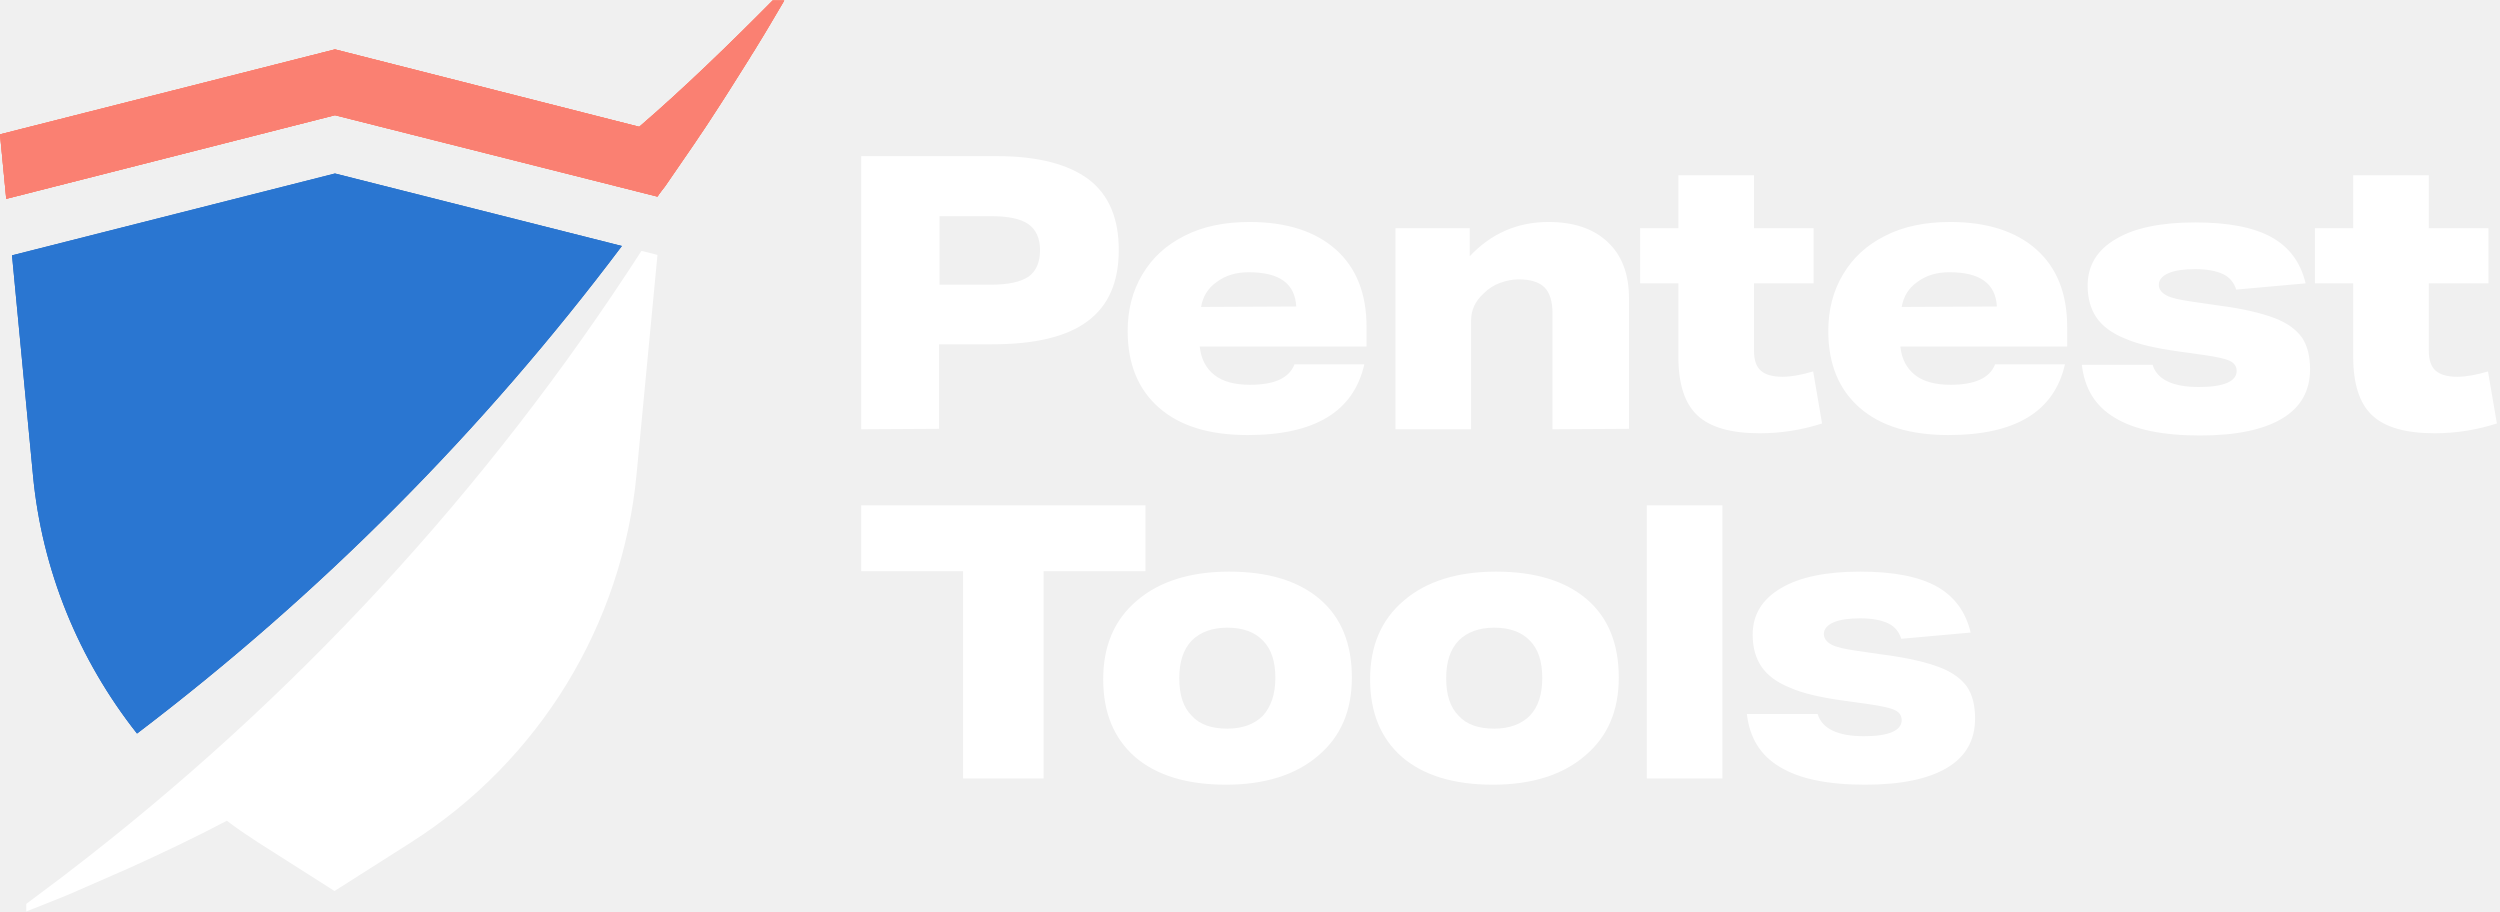
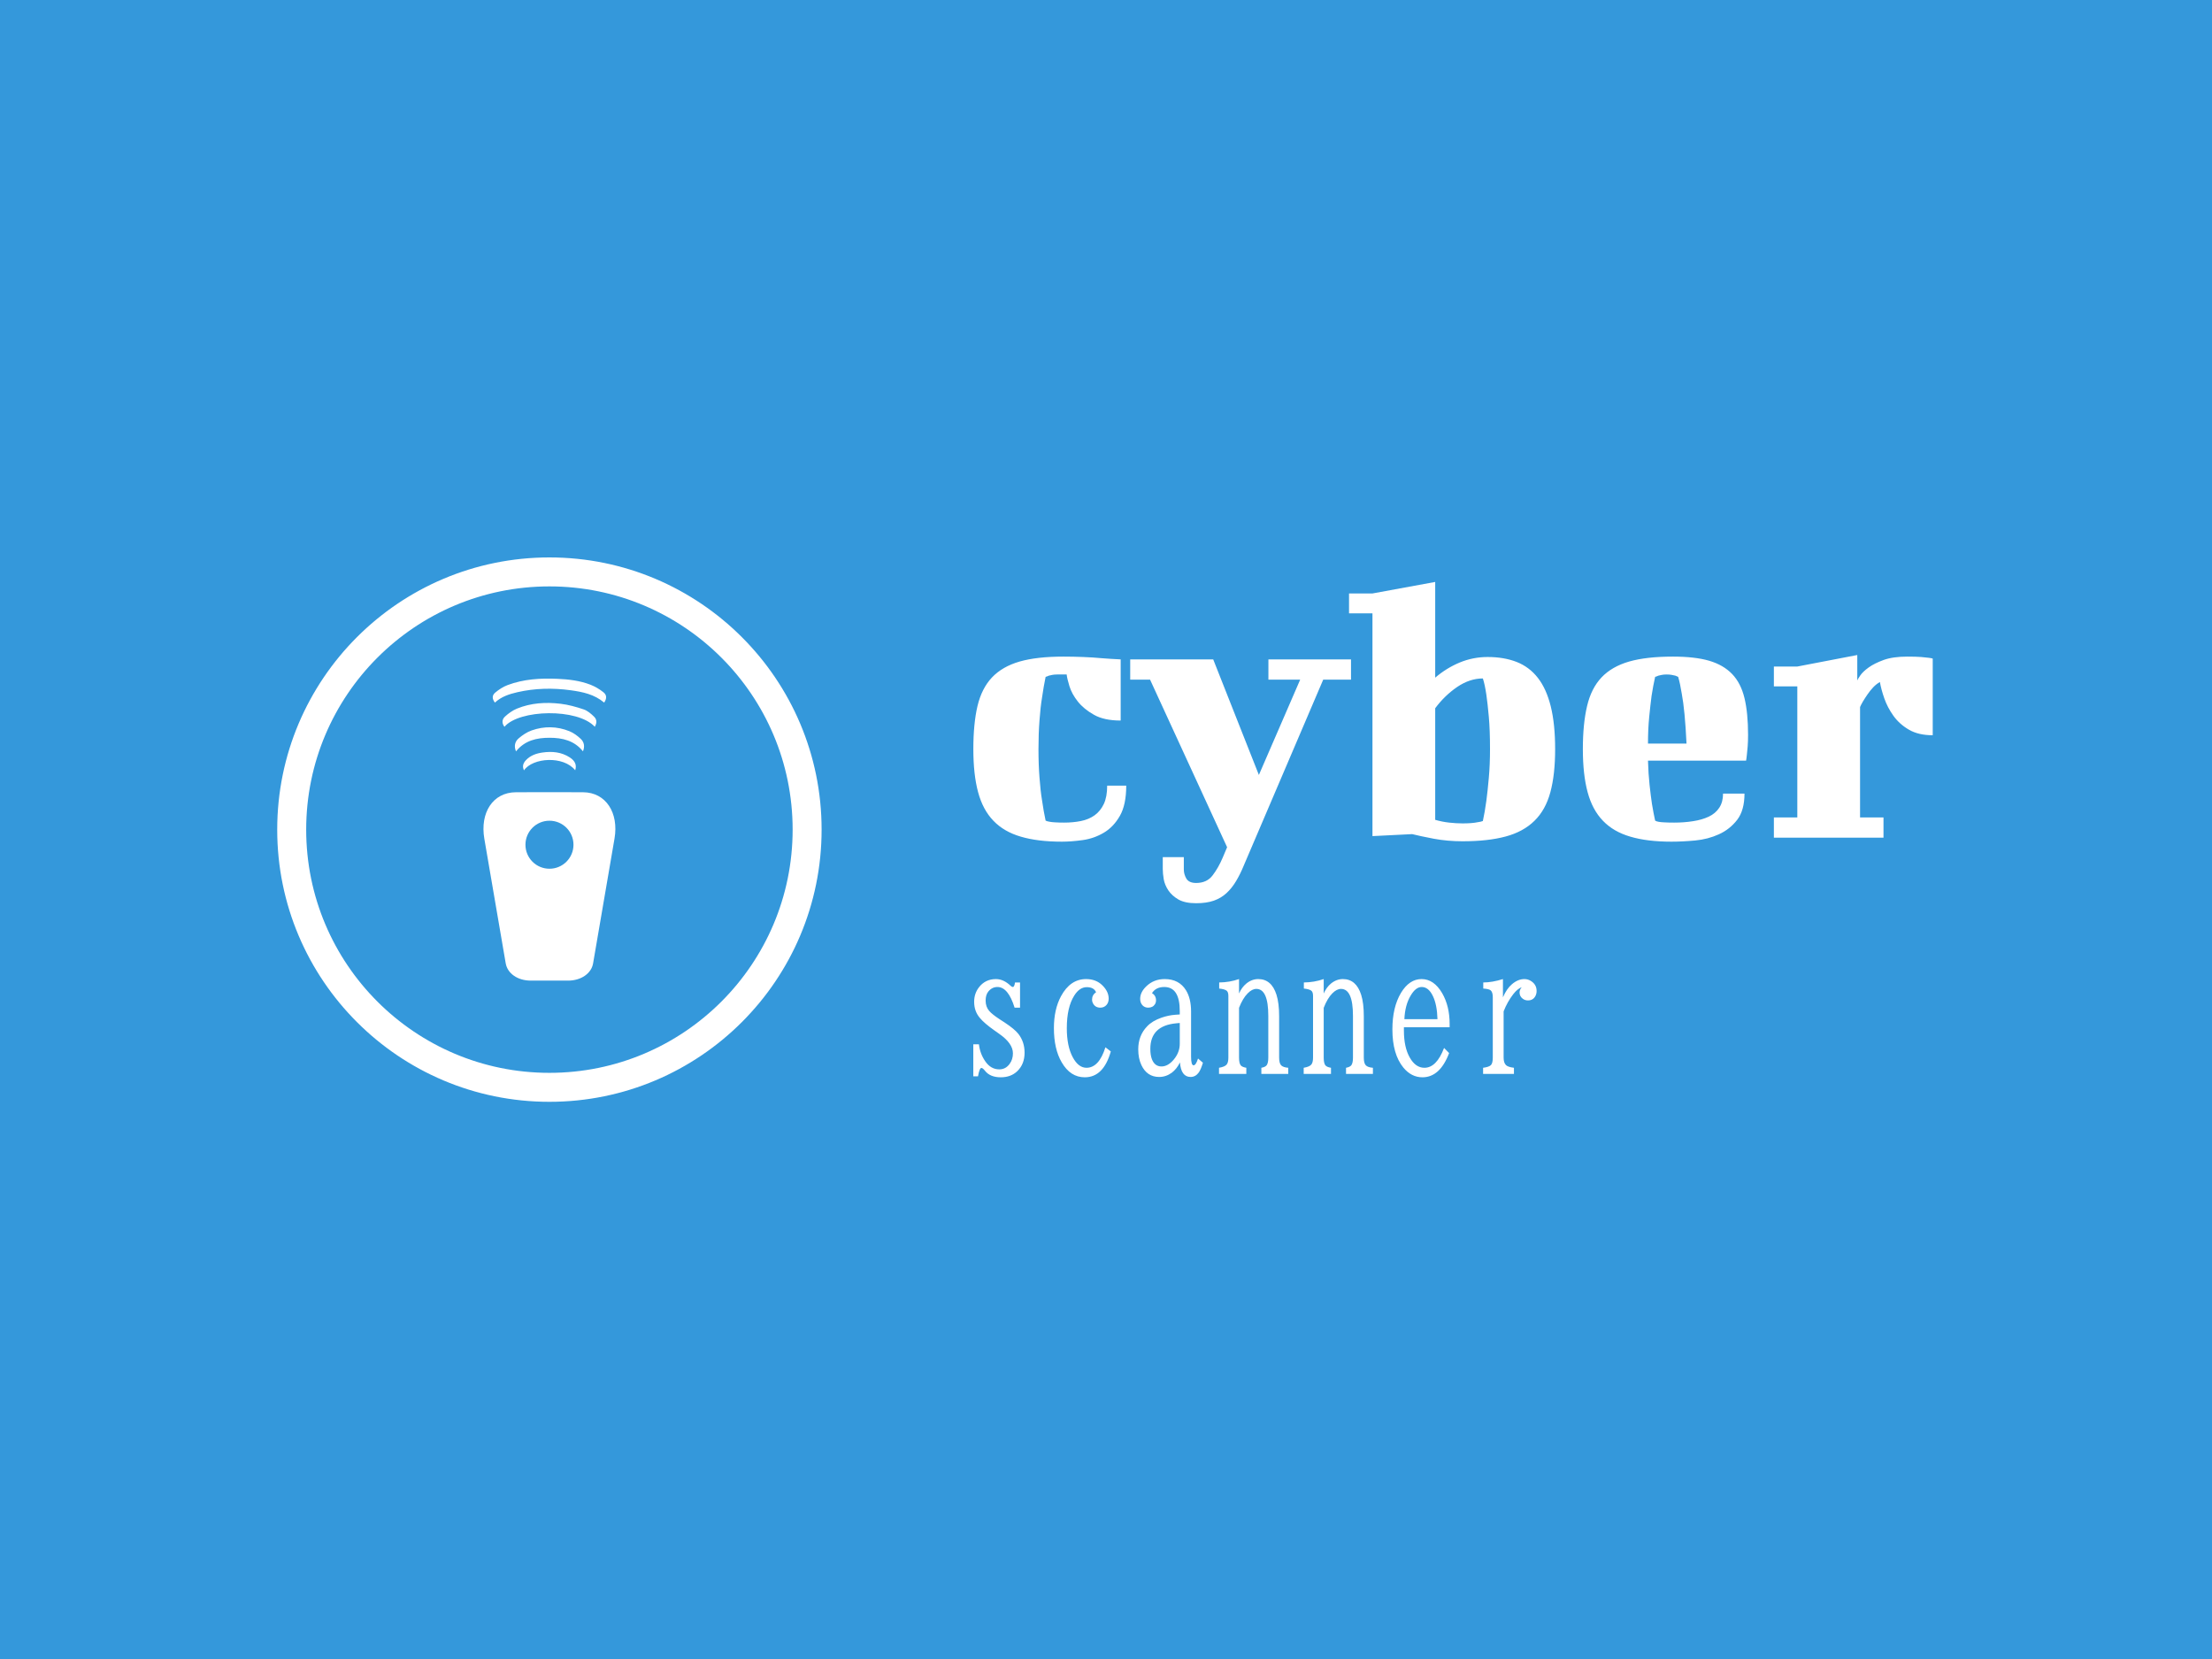
- <svg xmlns="http://www.w3.org/2000/svg" fill="none" viewBox="0 0 562 205">
-   <path fill="#fff" d="M427.4 143.6c-.5-1.6-1.5-2.8-3-3.5-1.5-.7-3.6-1.1-6.2-1.1s-4.6.3-6 .9c-1.4.6-2.2 1.5-2.2 2.6 0 1 .6 1.8 1.7 2.4 1.1.6 3 1 5.7 1.4l6.2.9c5.4.7 9.5 1.7 12.4 2.8 2.9 1.1 4.9 2.6 6.2 4.4 1.2 1.8 1.8 4.2 1.8 7.1 0 4.9-2.1 8.6-6.3 11.1-4.2 2.5-10.3 3.8-18.4 3.8-8.4 0-14.8-1.3-19.2-4-4.4-2.6-6.8-6.6-7.4-11.9h15.9c1 3.3 4.5 5 10.4 5 2.8 0 4.8-.3 6.3-.9 1.4-.6 2.2-1.5 2.2-2.7 0-1-.5-1.8-1.6-2.3-1.1-.5-3-.9-5.8-1.3l-5.7-.8c-5-.7-9.1-1.6-12-2.9-3-1.2-5.1-2.8-6.4-4.7-1.3-1.9-2-4.3-2-7.2 0-4.5 2.1-8 6.4-10.5 4.2-2.5 10.2-3.7 17.8-3.7 7.4 0 13.1 1.1 17.1 3.3 4 2.2 6.6 5.7 7.7 10.4l-15.6 1.4zM216.5 175v-46.6h-22.9v-14.8h63.9v14.8h-22.9V175h-18.1z" />
-   <path fill="#fff" d="M303.9 152.3c0 7.5-2.5 13.3-7.6 17.6-5 4.3-12 6.5-20.7 6.5-8.8 0-15.6-2.1-20.4-6.2-4.8-4.2-7.2-10-7.2-17.5s2.5-13.4 7.6-17.7c5-4.3 12-6.5 20.7-6.5 8.8 0 15.6 2.1 20.4 6.2 4.8 4.1 7.2 10 7.2 17.6zm-17.2.1c0-3.7-.9-6.5-2.8-8.4-1.8-1.9-4.5-2.9-8-2.9-3.4 0-6.1 1-8 2.9-1.9 2-2.8 4.8-2.8 8.5s.9 6.5 2.8 8.4c1.8 2 4.5 2.9 8 2.9 3.4 0 6.1-1 8-2.9 1.8-2 2.8-4.8 2.8-8.5zM363.9 152.3c0 7.5-2.5 13.3-7.6 17.6-5 4.3-12 6.5-20.7 6.5-8.8 0-15.6-2.1-20.4-6.2-4.8-4.2-7.2-10-7.2-17.5s2.5-13.4 7.6-17.7c5-4.3 12-6.5 20.7-6.5 8.8 0 15.6 2.1 20.4 6.2 4.8 4.1 7.2 10 7.2 17.6zm-17.2.1c0-3.7-.9-6.5-2.8-8.4-1.8-1.9-4.5-2.9-8-2.9-3.4 0-6.1 1-8 2.9-1.9 2-2.8 4.8-2.8 8.5s.9 6.5 2.8 8.4c1.8 2 4.5 2.9 8 2.9 3.4 0 6.1-1 8-2.9 1.9-2 2.8-4.8 2.8-8.5zM370.2 175v-61.4h17V175h-17zM193.6 96.5V35.1h30.5c9.2 0 16 1.8 20.6 5.2 4.6 3.5 6.8 8.8 6.8 15.9 0 7.2-2.3 12.5-7 16s-11.8 5.2-21.5 5.2h-11.9v19l-17.5.1zM222.7 64c3.9 0 6.7-.6 8.5-1.8 1.7-1.2 2.6-3.2 2.6-6 0-2.6-.9-4.6-2.6-5.8-1.7-1.2-4.5-1.8-8.3-1.8h-11.7V64h11.5zM269.7 77.9c.3 2.8 1.4 4.9 3.3 6.4s4.6 2.2 8 2.2c5.5 0 8.8-1.5 10-4.6h15.7c-2.4 10.6-11.1 15.9-26.2 15.9-8.6 0-15.2-2-19.9-6.1-4.7-4.1-7.1-9.8-7.1-17.3 0-4.8 1.1-9 3.3-12.7 2.2-3.7 5.3-6.6 9.5-8.7 4.1-2.1 9-3.1 14.6-3.1 8.3 0 14.8 2.1 19.4 6.2 4.6 4.1 6.9 9.9 6.9 17.4v4.4h-37.5zm21.7-9c-.3-5.2-3.8-7.7-10.7-7.7-2.8 0-5.2.7-7.2 2.2-2 1.4-3.1 3.3-3.5 5.6l21.4-.1zM349 96.5V70.4c0-2.6-.6-4.6-1.8-5.8-1.2-1.2-3.2-1.8-5.8-1.8-1.4 0-2.8.3-4.2.8-1.4.5-2.6 1.3-3.6 2.3-2 1.8-2.9 3.8-2.9 6.2v24.4h-17V51.3h16.7v6.3c4.8-5.1 10.7-7.7 17.7-7.7 5.7 0 10.1 1.5 13.3 4.5 3.2 3 4.8 7.2 4.8 12.7v29.3l-17.2.1zM409.6 95.2c-4.4 1.4-9 2.2-14 2.2-6.4 0-11.1-1.3-14-4-2.9-2.7-4.3-7.1-4.3-13.2V63.7h-8.6V51.3h8.6V39.4h17v11.9h13.4v12.4h-13.4v15.2c0 2 .5 3.5 1.5 4.4 1 .9 2.6 1.4 4.9 1.4 1.9 0 4.2-.4 6.9-1.2l2 11.7zM427.2 77.9c.3 2.8 1.4 4.9 3.3 6.4s4.6 2.2 8 2.2c5.4 0 8.8-1.5 10-4.6h15.7c-2.4 10.6-11.1 15.9-26.2 15.9-8.5 0-15.2-2-19.9-6.1-4.7-4.1-7.1-9.8-7.1-17.3 0-4.8 1.1-9 3.3-12.7 2.2-3.7 5.3-6.6 9.5-8.7 4.1-2.1 9-3.1 14.6-3.1 8.3 0 14.8 2.1 19.4 6.2 4.6 4.1 6.9 9.9 6.9 17.4v4.4h-37.5zm21.7-9c-.3-5.2-3.8-7.7-10.7-7.7-2.8 0-5.2.7-7.2 2.2-2 1.4-3.1 3.3-3.5 5.6l21.4-.1zM502.7 65.1c-.5-1.6-1.5-2.8-3-3.5-1.5-.7-3.6-1.1-6.2-1.1s-4.6.3-6 .9c-1.4.6-2.2 1.5-2.2 2.6 0 1 .6 1.8 1.7 2.4 1.1.6 3 1 5.7 1.4l6.2.9c5.4.7 9.5 1.7 12.4 2.8 2.9 1.1 4.9 2.6 6.2 4.4 1.2 1.8 1.8 4.2 1.8 7.1 0 4.9-2.1 8.6-6.3 11.1-4.2 2.5-10.3 3.8-18.4 3.8-8.4 0-14.8-1.3-19.2-4-4.4-2.6-6.8-6.6-7.4-11.9h15.9c1 3.3 4.5 5 10.4 5 2.8 0 4.8-.3 6.3-.9 1.4-.6 2.2-1.5 2.2-2.7 0-1-.5-1.8-1.6-2.3-1.1-.5-3-.9-5.8-1.3l-5.7-.8c-5-.7-9.1-1.6-12-2.9-3-1.2-5.1-2.8-6.4-4.7-1.3-1.9-2-4.3-2-7.2 0-4.5 2.1-8 6.4-10.5 4.2-2.5 10.2-3.7 17.8-3.7 7.4 0 13.1 1.1 17.1 3.3 4 2.2 6.6 5.7 7.7 10.4l-15.6 1.4zM561.3 95.2c-4.4 1.4-9 2.2-14 2.2-6.4 0-11.1-1.3-14-4-2.9-2.7-4.3-7.1-4.3-13.2V63.7h-8.6V51.3h8.6V39.4h17v11.9h13.4v12.4H546v15.2c0 2 .5 3.5 1.5 4.4 1 .9 2.6 1.4 4.9 1.4 1.9 0 4.2-.4 6.9-1.2l2 11.7z" />
-   <path fill="#FF6762" d="M75.3 25.9l72.5 18.3c.5-.8 1.1-1.5 1.7-2.3l6.6-9.6c.3-.5.7-1 1-1.5 1.8-2.6 3.5-5.3 5.2-7.9.5-.8 1.1-1.7 1.6-2.5 1.5-2.4 3.1-4.9 4.6-7.3.5-.9 1.1-1.7 1.6-2.6 2-3.2 3.9-6.5 5.8-9.7l.4-.7h-2.6c-9.3 9.4-20 19.8-30 28.4L75.3 11.1 0 30.2l1.4 14.5 73.9-18.8z" />
-   <path fill="#FF8364" d="M75.3 25.9l72.5 18.3c.5-.8 1.1-1.5 1.7-2.3l6.6-9.6c.3-.5.7-1 1-1.5 1.8-2.6 3.5-5.3 5.2-7.9.5-.8 1.1-1.7 1.6-2.5 1.5-2.4 3.1-4.9 4.6-7.3.5-.9 1.1-1.7 1.6-2.6 2-3.2 3.9-6.5 5.8-9.7l.4-.7h-2.6c-9.3 9.4-20 19.8-30 28.4L75.3 11.1 0 30.2l1.4 14.5 73.9-18.8z" />
-   <path fill="salmon" d="M75.3 25.9l72.5 18.3c.5-.8 1.1-1.5 1.7-2.3l6.6-9.6c.3-.5.7-1 1-1.5 1.8-2.6 3.5-5.3 5.2-7.9.5-.8 1.1-1.7 1.6-2.5 1.5-2.4 3.1-4.9 4.6-7.3.5-.9 1.1-1.7 1.6-2.6 2-3.2 3.9-6.5 5.8-9.7l.4-.7h-2.6c-9.3 9.4-20 19.8-30 28.4L75.3 11.1 0 30.2l1.4 14.5 73.9-18.8z" />
-   <path fill="#2268BC" d="M30.8 164.9c41.2-31.3 77.8-68.1 109-109.6L75.3 39 2.7 57.4l4.7 49.3c2 21.5 10.3 41.6 23.4 58.2z" />
-   <path fill="#2A76D1" d="M30.8 164.9c41.2-31.3 77.8-68.1 109-109.6L75.3 39 2.7 57.4l4.7 49.3c2 21.5 10.3 41.6 23.4 58.2z" />
-   <path fill="#fff" d="M15.2 196.2c-.3.2-.6.5-.9.7l-8.4 6.3v1.7c3.2-1.3 6.4-2.5 9.5-3.8l13.5-5.9c7.5-3.4 14.9-6.9 22.1-10.7 2.2 1.7 4.6 3.3 6.9 4.8l17.3 11 17.3-11c28.7-18.3 47.4-48.8 50.6-82.7l4.7-49.3-3.6-.9c-34.7 53.8-78.2 100.9-129 139.8z" />
+ <svg xmlns="http://www.w3.org/2000/svg" version="1.1" width="2000" height="1500" viewBox="0 0 2000 1500">
+   <rect width="2000" height="1500" fill="#3498db" />
+   <g transform="matrix(0.75,0,0,0.75,249.0909,504.1087)">
+     <svg viewBox="0 0 396 130" data-background-color="#3498db" preserveAspectRatio="xMidYMid meet" height="656" width="2000">
+       <g id="tight-bounds" transform="matrix(1,0,0,1,0.24,-0.0287171)">
+         <svg viewBox="0 0 395.52 130.057" height="130.057" width="395.52">
+           <g>
+             <svg viewBox="0 0 682.464 224.412" height="130.057" width="395.52">
+               <g transform="matrix(1,0,0,1,286.9442,10.10752)">
+                 <svg viewBox="0 0 395.52 204.197" height="204.197" width="395.52">
+                   <g id="textblocktransform">
+                     <svg viewBox="0 0 395.52 204.197" height="204.197" width="395.52" id="textblock">
+                       <g>
+                         <svg viewBox="0 0 395.52 132.44" height="132.44" width="395.52">
+                           <g transform="matrix(1,0,0,1,0,0)">
+                             <svg width="395.52" viewBox="1.75 -32.2 120.79 40.45" height="132.44" data-palette-color="#ffffff">
+                               <g class="wordmark-text-0" data-fill-palette-color="primary" id="text-0">
+                                 <path d="M20.3-22.45L20.3-14.75Q18.2-14.75 16.93-15.48 15.65-16.2 14.9-17.15 14.15-18.1 13.85-19.07 13.55-20.05 13.5-20.55L13.5-20.55 12.3-20.55Q11.95-20.55 11.7-20.5 11.45-20.45 11.25-20.4L11.25-20.4Q11.05-20.3 10.85-20.25L10.85-20.25Q10.6-19.05 10.4-17.65L10.4-17.65Q10.2-16.45 10.08-14.78 9.95-13.1 9.95-11.15L9.95-11.15Q9.95-9.2 10.08-7.55 10.2-5.9 10.4-4.7L10.4-4.7Q10.6-3.3 10.85-2.15L10.85-2.15Q11.05-2.05 11.4-2L11.4-2Q11.65-1.95 12.1-1.93 12.55-1.9 13.2-1.9L13.2-1.9Q14.3-1.9 15.3-2.1 16.3-2.3 17.03-2.83 17.75-3.35 18.18-4.25 18.6-5.15 18.6-6.55L18.6-6.55 21-6.55Q21-4.15 20.2-2.75 19.4-1.35 18.18-0.63 16.95 0.1 15.53 0.3 14.1 0.5 12.9 0.5L12.9 0.5Q9.85 0.5 7.73-0.13 5.6-0.75 4.28-2.13 2.95-3.5 2.35-5.73 1.75-7.95 1.75-11.15L1.75-11.15Q1.75-14.35 2.27-16.57 2.8-18.8 4.1-20.18 5.4-21.55 7.58-22.18 9.75-22.8 13.1-22.8L13.1-22.8Q14.3-22.8 15.58-22.75 16.85-22.7 17.9-22.6L17.9-22.6Q19.15-22.5 20.3-22.45L20.3-22.45ZM21.5-19.9L21.5-22.45 31.95-22.45 37.7-7.9 42.9-19.9 38.9-19.9 38.9-22.45 49.3-22.45 49.3-19.9 45.8-19.9 35.8 3.5Q35.35 4.6 34.82 5.48 34.3 6.35 33.62 6.98 32.95 7.6 32.02 7.93 31.1 8.25 29.8 8.25L29.8 8.25Q28.4 8.25 27.57 7.78 26.75 7.3 26.3 6.63 25.85 5.95 25.72 5.23 25.6 4.5 25.6 3.95L25.6 3.95 25.6 2.45 28.25 2.45 28.25 4Q28.25 4.6 28.57 5.15 28.9 5.7 29.8 5.7L29.8 5.7Q31.15 5.7 31.87 4.75 32.6 3.8 33.15 2.5L33.15 2.5 33.7 1.2 24-19.9 21.5-19.9ZM49.05-28.25L49.05-30.75 52-30.75 59.9-32.2 59.9-20.15Q61.3-21.35 62.97-22.05 64.65-22.75 66.5-22.75L66.5-22.75Q68.55-22.75 70.15-22.13 71.75-21.5 72.82-20.13 73.9-18.75 74.45-16.53 75-14.3 75-11.15L75-11.15Q75-7.95 74.4-5.73 73.8-3.5 72.4-2.13 71-0.75 68.77-0.15 66.55 0.45 63.34 0.45L63.34 0.45Q61.45 0.45 59.72 0.13 58-0.2 57-0.45L57-0.45 52-0.2 52-28.25 49.05-28.25ZM65.9-20.05L65.9-20.05Q64.25-20.05 62.67-18.98 61.09-17.9 59.9-16.3L59.9-16.3 59.9-2.25Q60.75-2 61.65-1.9 62.55-1.8 63.34-1.8L63.34-1.8Q64.55-1.8 65.25-1.95L65.25-1.95Q65.65-2 65.9-2.1L65.9-2.1Q66.15-3.25 66.34-4.65L66.34-4.65Q66.5-5.85 66.65-7.53 66.8-9.2 66.8-11.15L66.8-11.15Q66.8-13.55 66.65-15.23 66.5-16.9 66.34-18L66.34-18Q66.15-19.3 65.9-20.05ZM89.84-22.8L89.84-22.8Q92.59-22.8 94.39-22.28 96.19-21.75 97.29-20.6 98.39-19.45 98.84-17.57 99.29-15.7 99.29-12.95L99.29-12.95Q99.29-12.1 99.24-11.48 99.19-10.85 99.14-10.45L99.14-10.45Q99.09-9.95 99.04-9.7L99.04-9.7 86.69-9.7Q86.74-8 86.89-6.63 87.04-5.25 87.19-4.25L87.19-4.25Q87.39-3.05 87.59-2.15L87.59-2.15Q87.74-2.05 88.04-2L88.04-2Q88.29-1.95 88.77-1.93 89.24-1.9 89.99-1.9L89.99-1.9Q91.24-1.9 92.37-2.08 93.49-2.25 94.34-2.65 95.19-3.05 95.67-3.78 96.14-4.5 96.14-5.55L96.14-5.55 98.84-5.55Q98.84-3.45 97.92-2.25 96.99-1.05 95.62-0.43 94.24 0.2 92.64 0.35 91.04 0.5 89.64 0.5L89.64 0.5Q86.59 0.5 84.47-0.13 82.34-0.75 81.02-2.13 79.69-3.5 79.09-5.73 78.49-7.95 78.49-11.15L78.49-11.15Q78.49-14.35 79.02-16.57 79.54-18.8 80.84-20.18 82.14-21.55 84.32-22.18 86.49-22.8 89.84-22.8ZM87.59-20.25L87.59-20.25Q87.34-19.15 87.14-17.85L87.14-17.85Q86.99-16.7 86.84-15.18 86.69-13.65 86.69-11.85L86.69-11.85 91.54-11.85Q91.44-13.95 91.29-15.53 91.14-17.1 90.94-18.15L90.94-18.15Q90.74-19.4 90.49-20.25L90.49-20.25Q90.34-20.3 90.14-20.4L90.14-20.4Q89.94-20.45 89.67-20.5 89.39-20.55 89.04-20.55L89.04-20.55Q88.69-20.55 88.44-20.5 88.19-20.45 87.99-20.4L87.99-20.4Q87.79-20.3 87.59-20.25ZM102.54-19.05L102.54-21.55 105.49-21.55 113.04-23 113.04-19.8Q113.09-19.95 113.42-20.43 113.74-20.9 114.47-21.43 115.19-21.95 116.37-22.38 117.54-22.8 119.34-22.8L119.34-22.8Q120.44-22.8 121.07-22.75 121.69-22.7 122.04-22.65L122.04-22.65Q122.44-22.6 122.54-22.55L122.54-22.55 122.54-12.9Q120.74-12.9 119.54-13.6 118.34-14.3 117.59-15.35 116.84-16.4 116.44-17.55 116.04-18.7 115.89-19.6L115.89-19.6Q115.44-19.35 115.04-18.93 114.64-18.5 114.32-18.03 113.99-17.55 113.74-17.13 113.49-16.7 113.39-16.45L113.39-16.45 113.39-2.55 116.34-2.55 116.34 0 102.54 0 102.54-2.55 105.49-2.55 105.49-19.05 102.54-19.05Z" fill="#ffffff" data-fill-palette-color="primary" />
+                               </g>
+                             </svg>
+                           </g>
+                         </svg>
+                       </g>
+                       <g transform="matrix(1,0,0,1,0,163.7062)">
+                         <svg viewBox="0 0 232.21 40.491" height="40.491" width="232.21">
+                           <g transform="matrix(1,0,0,1,0,0)">
+                             <svg width="232.21" viewBox="5.1 -28 166.32 29" height="40.491" data-palette-color="#ffffff">
+                               <path d="M5.1 0.71L5.1-8.74 6.76-8.74Q7.08-5.96 8.64-3.71L8.64-3.71Q10.28-1.34 12.77-1.34L12.77-1.34Q14.65-1.34 15.82-2.95L15.82-2.95Q16.8-4.27 16.8-6.08L16.8-6.08Q16.8-9.01 12.74-11.84L12.74-11.84 11.4-12.79Q8.35-14.94 7.06-16.5L7.06-16.5Q5.35-18.48 5.35-21.29L5.35-21.29Q5.35-23.68 6.71-25.49L6.71-25.49Q8.59-28 11.79-28L11.79-28Q14.04-28 16.14-26L16.14-26Q16.5-25.66 16.77-25.66L16.77-25.66Q17.24-25.66 17.41-27L17.41-27 18.9-27 18.9-19.56 17.29-19.56Q15.41-25.66 12.23-25.66L12.23-25.66Q10.64-25.66 9.55-24.34L9.55-24.34Q8.74-23.36 8.74-21.66L8.74-21.66Q8.74-19.8 9.81-18.58L9.81-18.58Q10.67-17.58 12.84-16.16L12.84-16.16 14.31-15.21Q17.31-13.23 18.43-11.79L18.43-11.79Q20.24-9.45 20.24-6.27L20.24-6.27Q20.24-2.88 18.09-0.81L18.09-0.81Q16.21 1 13.21 1L13.21 1Q10.08 1 8.57-0.9L8.57-0.9Q7.89-1.76 7.5-1.76L7.5-1.76Q6.93-1.76 6.49 0.71L6.49 0.71 5.1 0.71ZM44.11-7.86L45.7-6.64Q43.55 1 38.01 1L38.01 1Q33.76 1 31.2-3.42L31.2-3.42Q28.9-7.35 28.9-13.53L28.9-13.53Q28.9-19.04 31-22.95L31-22.95Q33.74-28 38.4-28L38.4-28Q41.35-28 43.21-26.15L43.21-26.15Q45.07-24.32 45.07-22.22L45.07-22.22Q45.07-21.09 44.43-20.36L44.43-20.36Q43.72-19.56 42.6-19.56L42.6-19.56Q41.04-19.56 40.38-20.95L40.38-20.95Q40.16-21.39 40.16-21.9L40.16-21.9Q40.16-23.34 41.35-24.1L41.35-24.1Q40.72-25.61 38.6-25.61L38.6-25.61Q36.45-25.61 34.89-23.1L34.89-23.1Q32.71-19.65 32.71-13.5L32.71-13.5Q32.71-8.18 34.47-4.91L34.47-4.91Q36.13-1.81 38.52-1.81L38.52-1.81Q42.21-1.81 44.11-7.86L44.11-7.86ZM64.72-17.46L66.06-17.55 66.06-18.55Q66.06-25.66 61.49-25.66L61.49-25.66Q59-25.66 57.86-23.85L57.86-23.85Q59.05-23.14 59.05-21.73L59.05-21.73Q59.05-21.09 58.74-20.58L58.74-20.58Q58.1-19.56 56.73-19.56L56.73-19.56Q55.71-19.56 55.05-20.26L55.05-20.26Q54.37-21 54.37-22.17L54.37-22.17Q54.37-24.15 56.22-25.9L56.22-25.9Q58.42-28 61.62-28L61.62-28Q65.84-28 67.89-24.71L67.89-24.71Q69.4-22.27 69.4-18.41L69.4-18.41 69.4-5.1Q69.4-2.54 70.14-2.54L70.14-2.54Q70.82-2.54 71.45-4.54L71.45-4.54 72.9-3.3Q72.29-1.29 71.65-0.39L71.65-0.39Q70.7 0.9 69.26 0.9L69.26 0.9Q66.45 0.9 66.11-3.39L66.11-3.39Q65.18-1.46 63.69-0.34L63.69-0.34Q61.98 0.9 59.98 0.9L59.98 0.9Q56.39 0.9 54.73-2.61L54.73-2.61Q53.8-4.59 53.8-7.25L53.8-7.25Q53.8-11.33 56.42-14.04L56.42-14.04Q57.93-15.65 60.66-16.6L60.66-16.6Q62.69-17.31 64.72-17.46L64.72-17.46ZM66.06-8.91L66.06-15.04 65.01-14.94Q57.37-14.23 57.37-7.4L57.37-7.4Q57.37-5.57 57.83-4.35L57.83-4.35Q58.66-2.2 60.66-2.2L60.66-2.2Q62.59-2.2 64.3-4.25L64.3-4.25Q66.06-6.37 66.06-8.91L66.06-8.91ZM85.71 0L77.65 0 77.65-1.81Q79.36-2.1 79.9-2.76L79.9-2.76Q80.41-3.37 80.41-4.81L80.41-4.81 80.41-23.05Q80.41-24.22 79.85-24.61L79.85-24.61Q79.22-25.05 77.7-25.2L77.7-25.2 77.7-27Q80.75-27.03 83.56-28L83.56-28 83.56-23.75Q84.37-25.56 85.69-26.66L85.69-26.66Q87.32-28 89.23-28L89.23-28Q93.16-28 94.62-23.36L94.62-23.36Q95.4-20.9 95.4-16.99L95.4-16.99 95.4-4.81Q95.4-3.17 95.99-2.54L95.99-2.54Q96.57-1.93 98.09-1.81L98.09-1.81 98.09 0 90.15 0 90.15-1.81Q91.35-2.03 91.74-2.59L91.74-2.59Q92.2-3.27 92.2-4.81L92.2-4.81 92.2-17.14Q92.2-25.1 88.66-25.1L88.66-25.1Q87.42-25.1 86.13-23.8L86.13-23.8Q84.66-22.34 83.56-19.51L83.56-19.51 83.56-4.81Q83.56-3.17 84.05-2.54L84.05-2.54Q84.44-2.03 85.71-1.81L85.71-1.81 85.71 0ZM110.71 0L102.65 0 102.65-1.81Q104.36-2.1 104.9-2.76L104.9-2.76Q105.41-3.37 105.41-4.81L105.41-4.81 105.41-23.05Q105.41-24.22 104.85-24.61L104.85-24.61Q104.21-25.05 102.7-25.2L102.7-25.2 102.7-27Q105.75-27.03 108.56-28L108.56-28 108.56-23.75Q109.37-25.56 110.68-26.66L110.68-26.66Q112.32-28 114.22-28L114.22-28Q118.15-28 119.62-23.36L119.62-23.36Q120.4-20.9 120.4-16.99L120.4-16.99 120.4-4.81Q120.4-3.17 120.99-2.54L120.99-2.54Q121.57-1.93 123.09-1.81L123.09-1.81 123.09 0 115.15 0 115.15-1.81Q116.35-2.03 116.74-2.59L116.74-2.59Q117.2-3.27 117.2-4.81L117.2-4.81 117.2-17.14Q117.2-25.1 113.66-25.1L113.66-25.1Q112.42-25.1 111.12-23.8L111.12-23.8Q109.66-22.34 108.56-19.51L108.56-19.51 108.56-4.81Q108.56-3.17 109.05-2.54L109.05-2.54Q109.44-2.03 110.71-1.81L110.71-1.81 110.71 0ZM145.74-13.77L132.24-13.77 132.24-12.82Q132.24-7.86 133.97-4.83L133.97-4.83Q135.68-1.81 138.29-1.81L138.29-1.81Q141.88-1.81 144.1-7.67L144.1-7.67 145.59-6.15Q142.88 1 137.71 1L137.71 1Q134.44 1 132.07-1.88L132.07-1.88Q128.84-5.83 128.84-13.16L128.84-13.16Q128.84-19.65 131.36-23.9L131.36-23.9Q133.83-28 137.46-28L137.46-28Q141.1-28 143.54-23.83L143.54-23.83Q145.74-20.02 145.74-14.77L145.74-14.77 145.74-13.77ZM132.38-16.16L142.15-16.16Q142.03-20.48 140.78-23.02L140.78-23.02Q139.51-25.66 137.49-25.66L137.49-25.66Q135.71-25.66 134.22-23.1L134.22-23.1Q132.56-20.31 132.38-16.16L132.38-16.16ZM164.73 0L155.62 0 155.62-1.81Q157.33-2.03 157.92-2.59L157.92-2.59Q158.48-3.15 158.48-4.81L158.48-4.81 158.48-22.66Q158.48-24.12 157.87-24.66L157.87-24.66Q157.36-25.1 155.67-25.2L155.67-25.2 155.67-27Q158.29-27 161.48-28L161.48-28 161.48-22.61Q162.58-25.17 164.15-26.49L164.15-26.49Q165.93-28 167.81-28L167.81-28Q168.81-28 169.66-27.49L169.66-27.49Q171.42-26.44 171.42-24.49L171.42-24.49Q171.42-23.68 171.08-23.02L171.08-23.02Q170.4-21.7 168.86-21.7L168.86-21.7Q168-21.7 167.34-22.19L167.34-22.19Q166.39-22.9 166.39-24.05L166.39-24.05Q166.39-24.83 167.03-25.61L167.03-25.61Q165.78-25.15 164.54-23.56L164.54-23.56Q162.75-21.24 161.68-18.46L161.68-18.46 161.68-4.81Q161.68-3.27 162.39-2.59L162.39-2.59Q162.95-2.03 164.73-1.81L164.73-1.81 164.73 0Z" opacity="1" transform="matrix(1,0,0,1,0,0)" fill="#ffffff" class="slogan-text-1" data-fill-palette-color="secondary" id="text-1" />
+                             </svg>
+                           </g>
+                         </svg>
+                       </g>
+                     </svg>
+                   </g>
+                 </svg>
+               </g>
+               <g>
+                 <svg viewBox="0 0 224.412 224.412" height="224.412" width="224.412">
+                   <g>
+                     <svg />
+                   </g>
+                   <g id="icon-0">
+                     <svg viewBox="0 0 224.412 224.412" height="224.412" width="224.412">
+                       <g>
+                         <path d="M0 112.206c0-61.97 50.236-112.206 112.206-112.206 61.97 0 112.206 50.236 112.206 112.206 0 61.97-50.236 112.206-112.206 112.206-61.97 0-112.206-50.236-112.206-112.206zM112.206 212.469c55.373 0 100.263-44.889 100.263-100.263 0-55.373-44.889-100.263-100.263-100.262-55.373 0-100.263 44.889-100.262 100.262 0 55.373 44.889 100.263 100.262 100.263z" data-fill-palette-color="accent" fill="#ffffff" stroke="transparent" />
+                       </g>
+                       <g transform="matrix(1,0,0,1,85.0168,49.95177)">
+                         <svg viewBox="0 0 54.379 124.509" height="124.509" width="54.379">
+                           <g>
+                             <svg version="1.1" x="0" y="0" viewBox="34.831 12.481 33.879 77.572" enable-background="new 0 0 100 100" xml:space="preserve" height="124.509" width="54.379" class="icon-cg-0" data-fill-palette-color="accent" id="cg-0">
+                               <path d="M43.546 15.975c4.524-1.032 9.099-1.13 13.684-0.501 3.065 0.42 6.082 1.037 8.599 3.171 0.701-1.035 0.725-1.945-0.213-2.681-0.991-0.778-2.122-1.452-3.294-1.908-2.716-1.056-5.597-1.39-8.491-1.519-4.357-0.195-8.679 0.063-12.804 1.61-1.14 0.428-2.225 1.14-3.167 1.923-0.879 0.73-0.808 1.646-0.084 2.575C39.402 17.12 41.443 16.454 43.546 15.975z" fill="#ffffff" data-fill-palette-color="accent" />
+                               <path d="M63.221 22.24c-0.767-0.744-1.659-1.514-2.641-1.846-1.93-0.654-3.936-1.211-5.953-1.452-3.796-0.454-7.591-0.224-11.179 1.243-1.124 0.46-2.181 1.22-3.084 2.045-0.861 0.786-0.792 1.799-0.14 2.627 3.793-4.483 18.782-4.813 23.198-0.006C63.979 23.89 64.014 23.01 63.221 22.24z" fill="#ffffff" data-fill-palette-color="accent" />
+                               <path d="M60.389 31.159c0.526-1.275 0.286-2.398-0.58-3.207-0.849-0.794-1.847-1.536-2.915-1.966-3.184-1.282-6.485-1.331-9.709-0.185-1.202 0.427-2.341 1.199-3.32 2.034-0.954 0.813-1.239 1.995-0.678 3.335 2.286-2.833 5.343-3.49 8.614-3.492C55.093 27.676 58.157 28.377 60.389 31.159z" fill="#ffffff" data-fill-palette-color="accent" />
+                               <path d="M49.978 31.469c-1.581 0.228-3.061 0.737-4.205 1.93-0.834 0.87-0.987 1.721-0.529 2.643 2.238-3.269 10.121-3.817 13.15-0.018 0.422-1.315 0.01-2.388-1.381-3.293C54.856 31.326 52.455 31.112 49.978 31.469z" fill="#ffffff" data-fill-palette-color="accent" />
+                               <path d="M60.422 41.67c-5.749-0.031-11.501-0.028-17.251-0.001-5.962 0.027-9.252 5.297-8.118 11.926 1.254 7.329 2.338 13.633 3.279 19.112 0.829 4.828 1.558 9.095 2.214 12.894 0.457 2.649 3.119 4.436 6.398 4.445 3.227 0.009 6.453 0.01 9.679-0.001 3.242-0.011 5.915-1.805 6.365-4.418 1.387-8.059 3.159-18.384 5.506-32.086C69.614 46.993 66.311 41.702 60.422 41.67zM51.784 61.314c-3.406 0-6.167-2.761-6.167-6.167s2.761-6.167 6.167-6.167 6.167 2.761 6.167 6.167S55.19 61.314 51.784 61.314z" fill="#ffffff" data-fill-palette-color="accent" />
+                             </svg>
+                           </g>
+                         </svg>
+                       </g>
+                     </svg>
+                   </g>
+                 </svg>
+               </g>
+             </svg>
+           </g>
+           <defs />
+         </svg>
+         <rect width="395.52" height="130.057" fill="none" stroke="none" visibility="hidden" />
+       </g>
+     </svg>
+   </g>
</svg>
